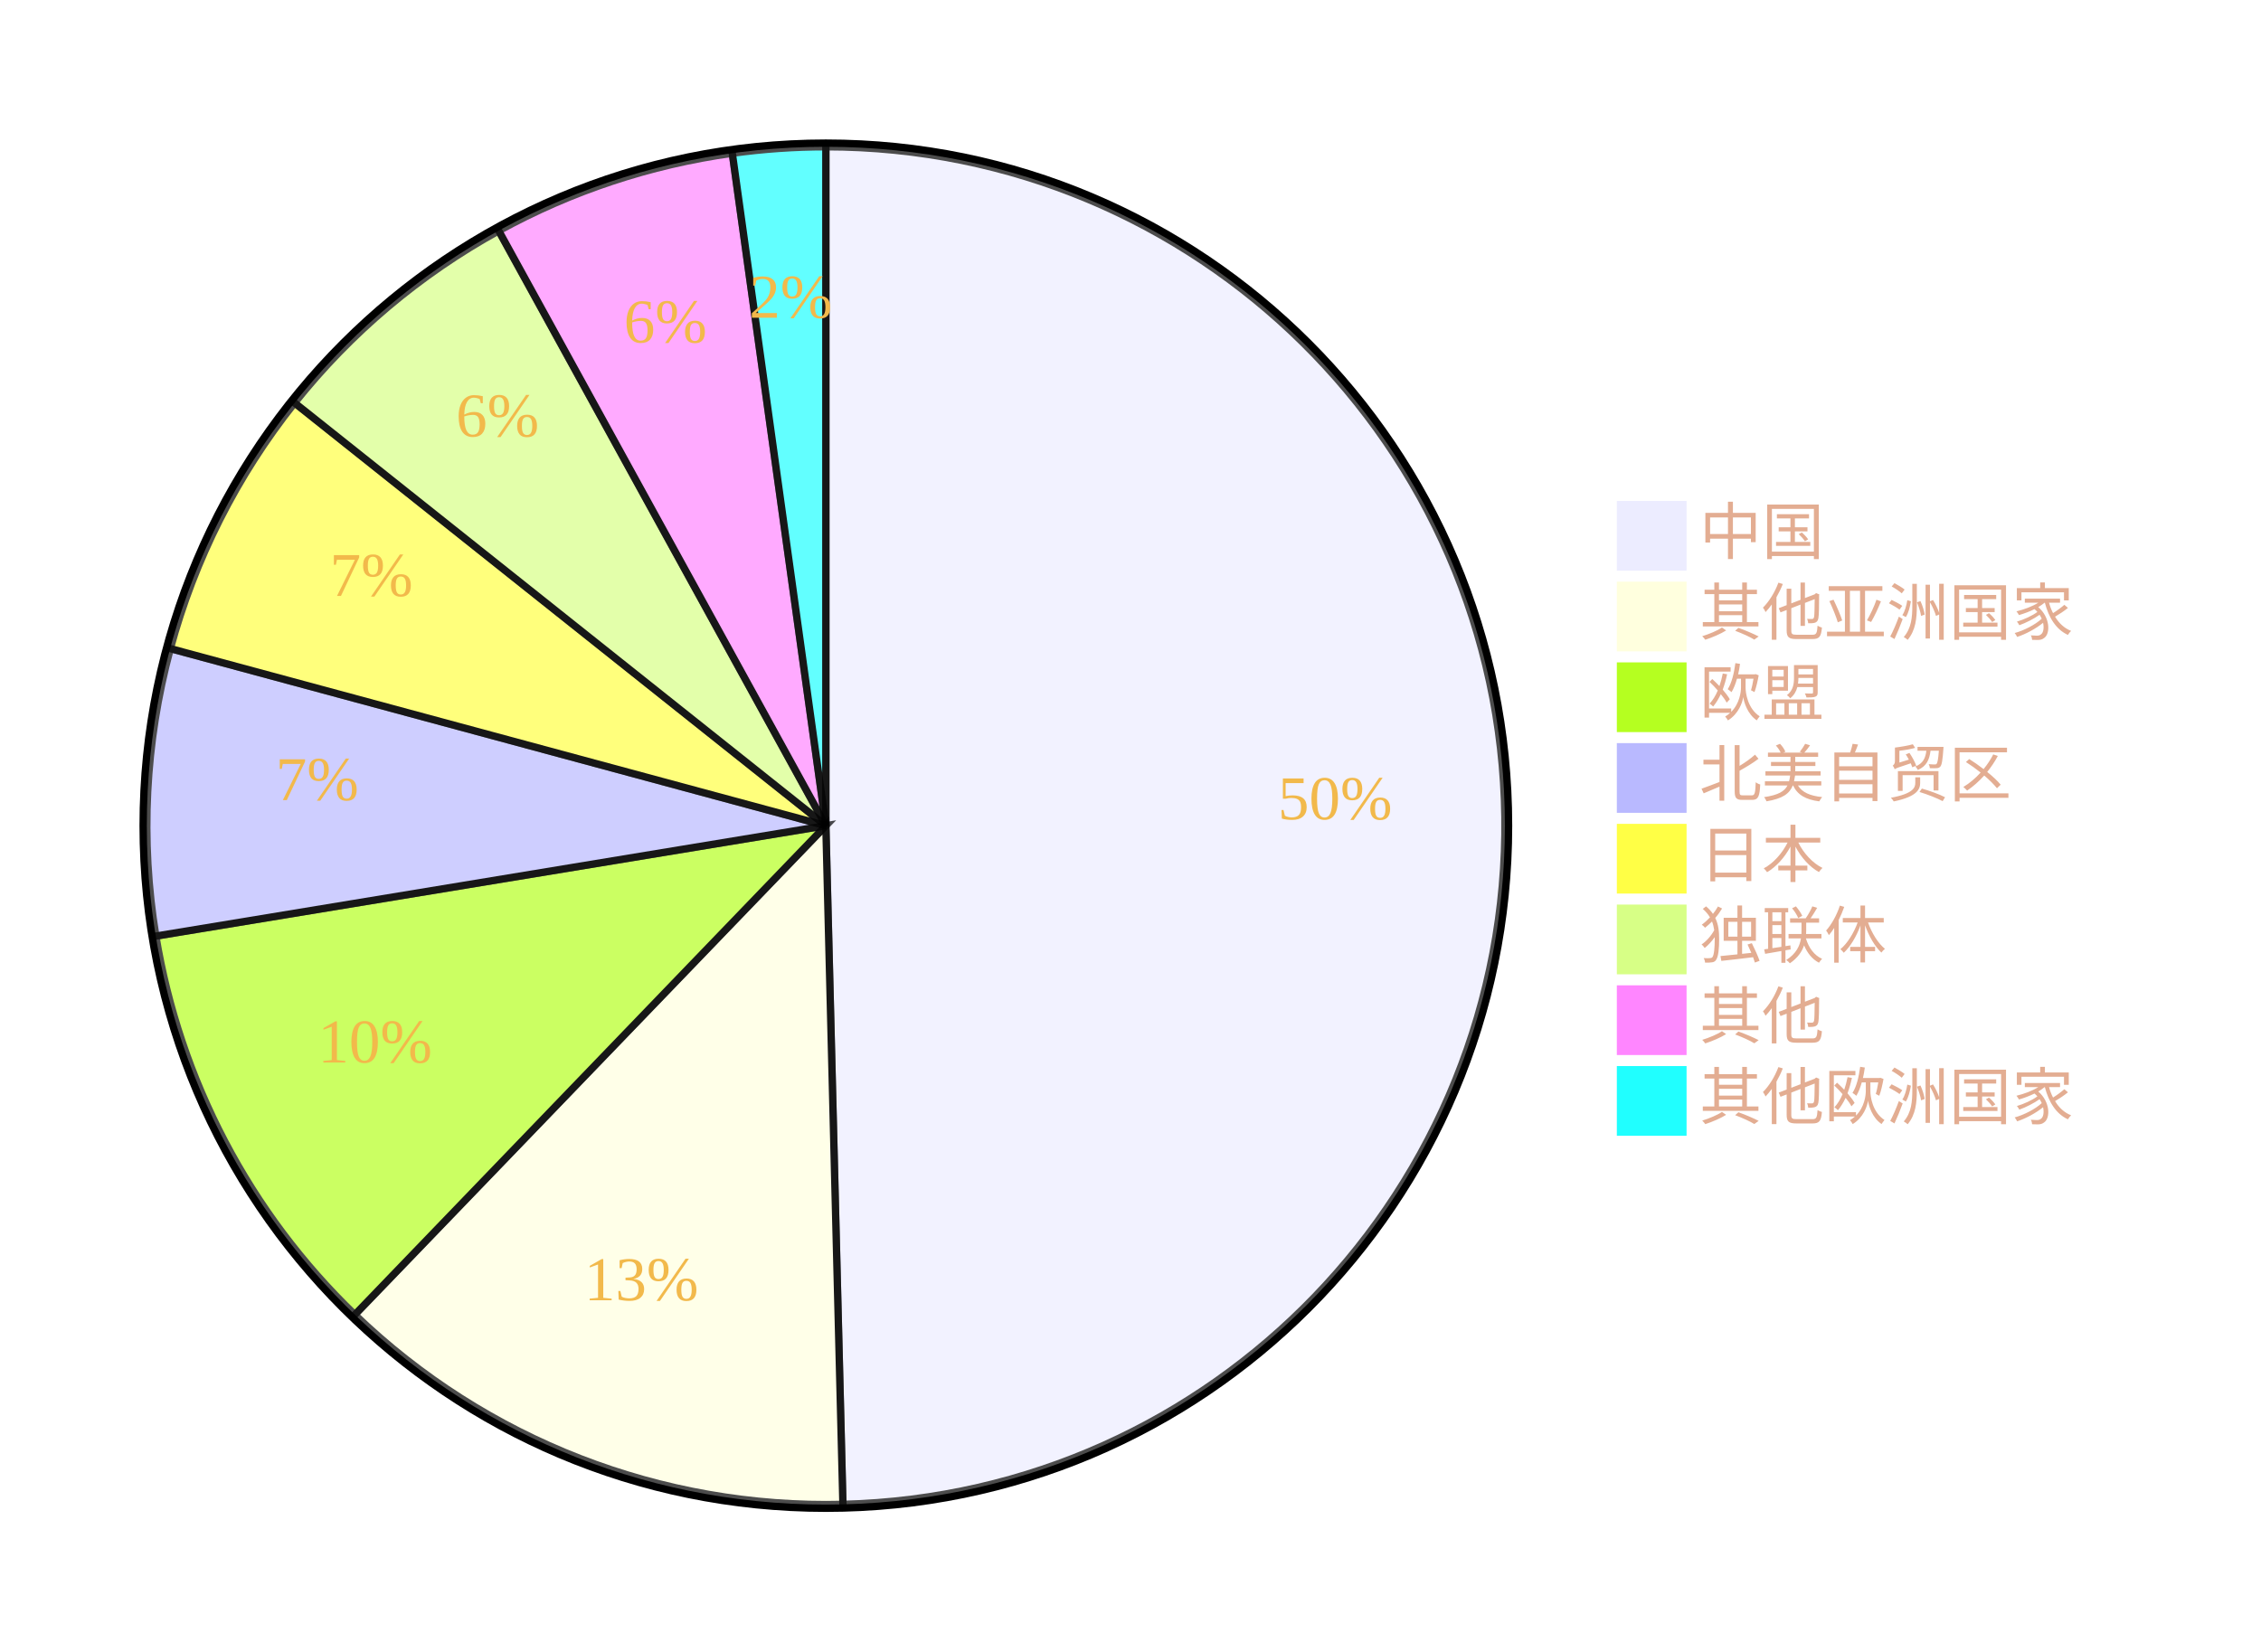
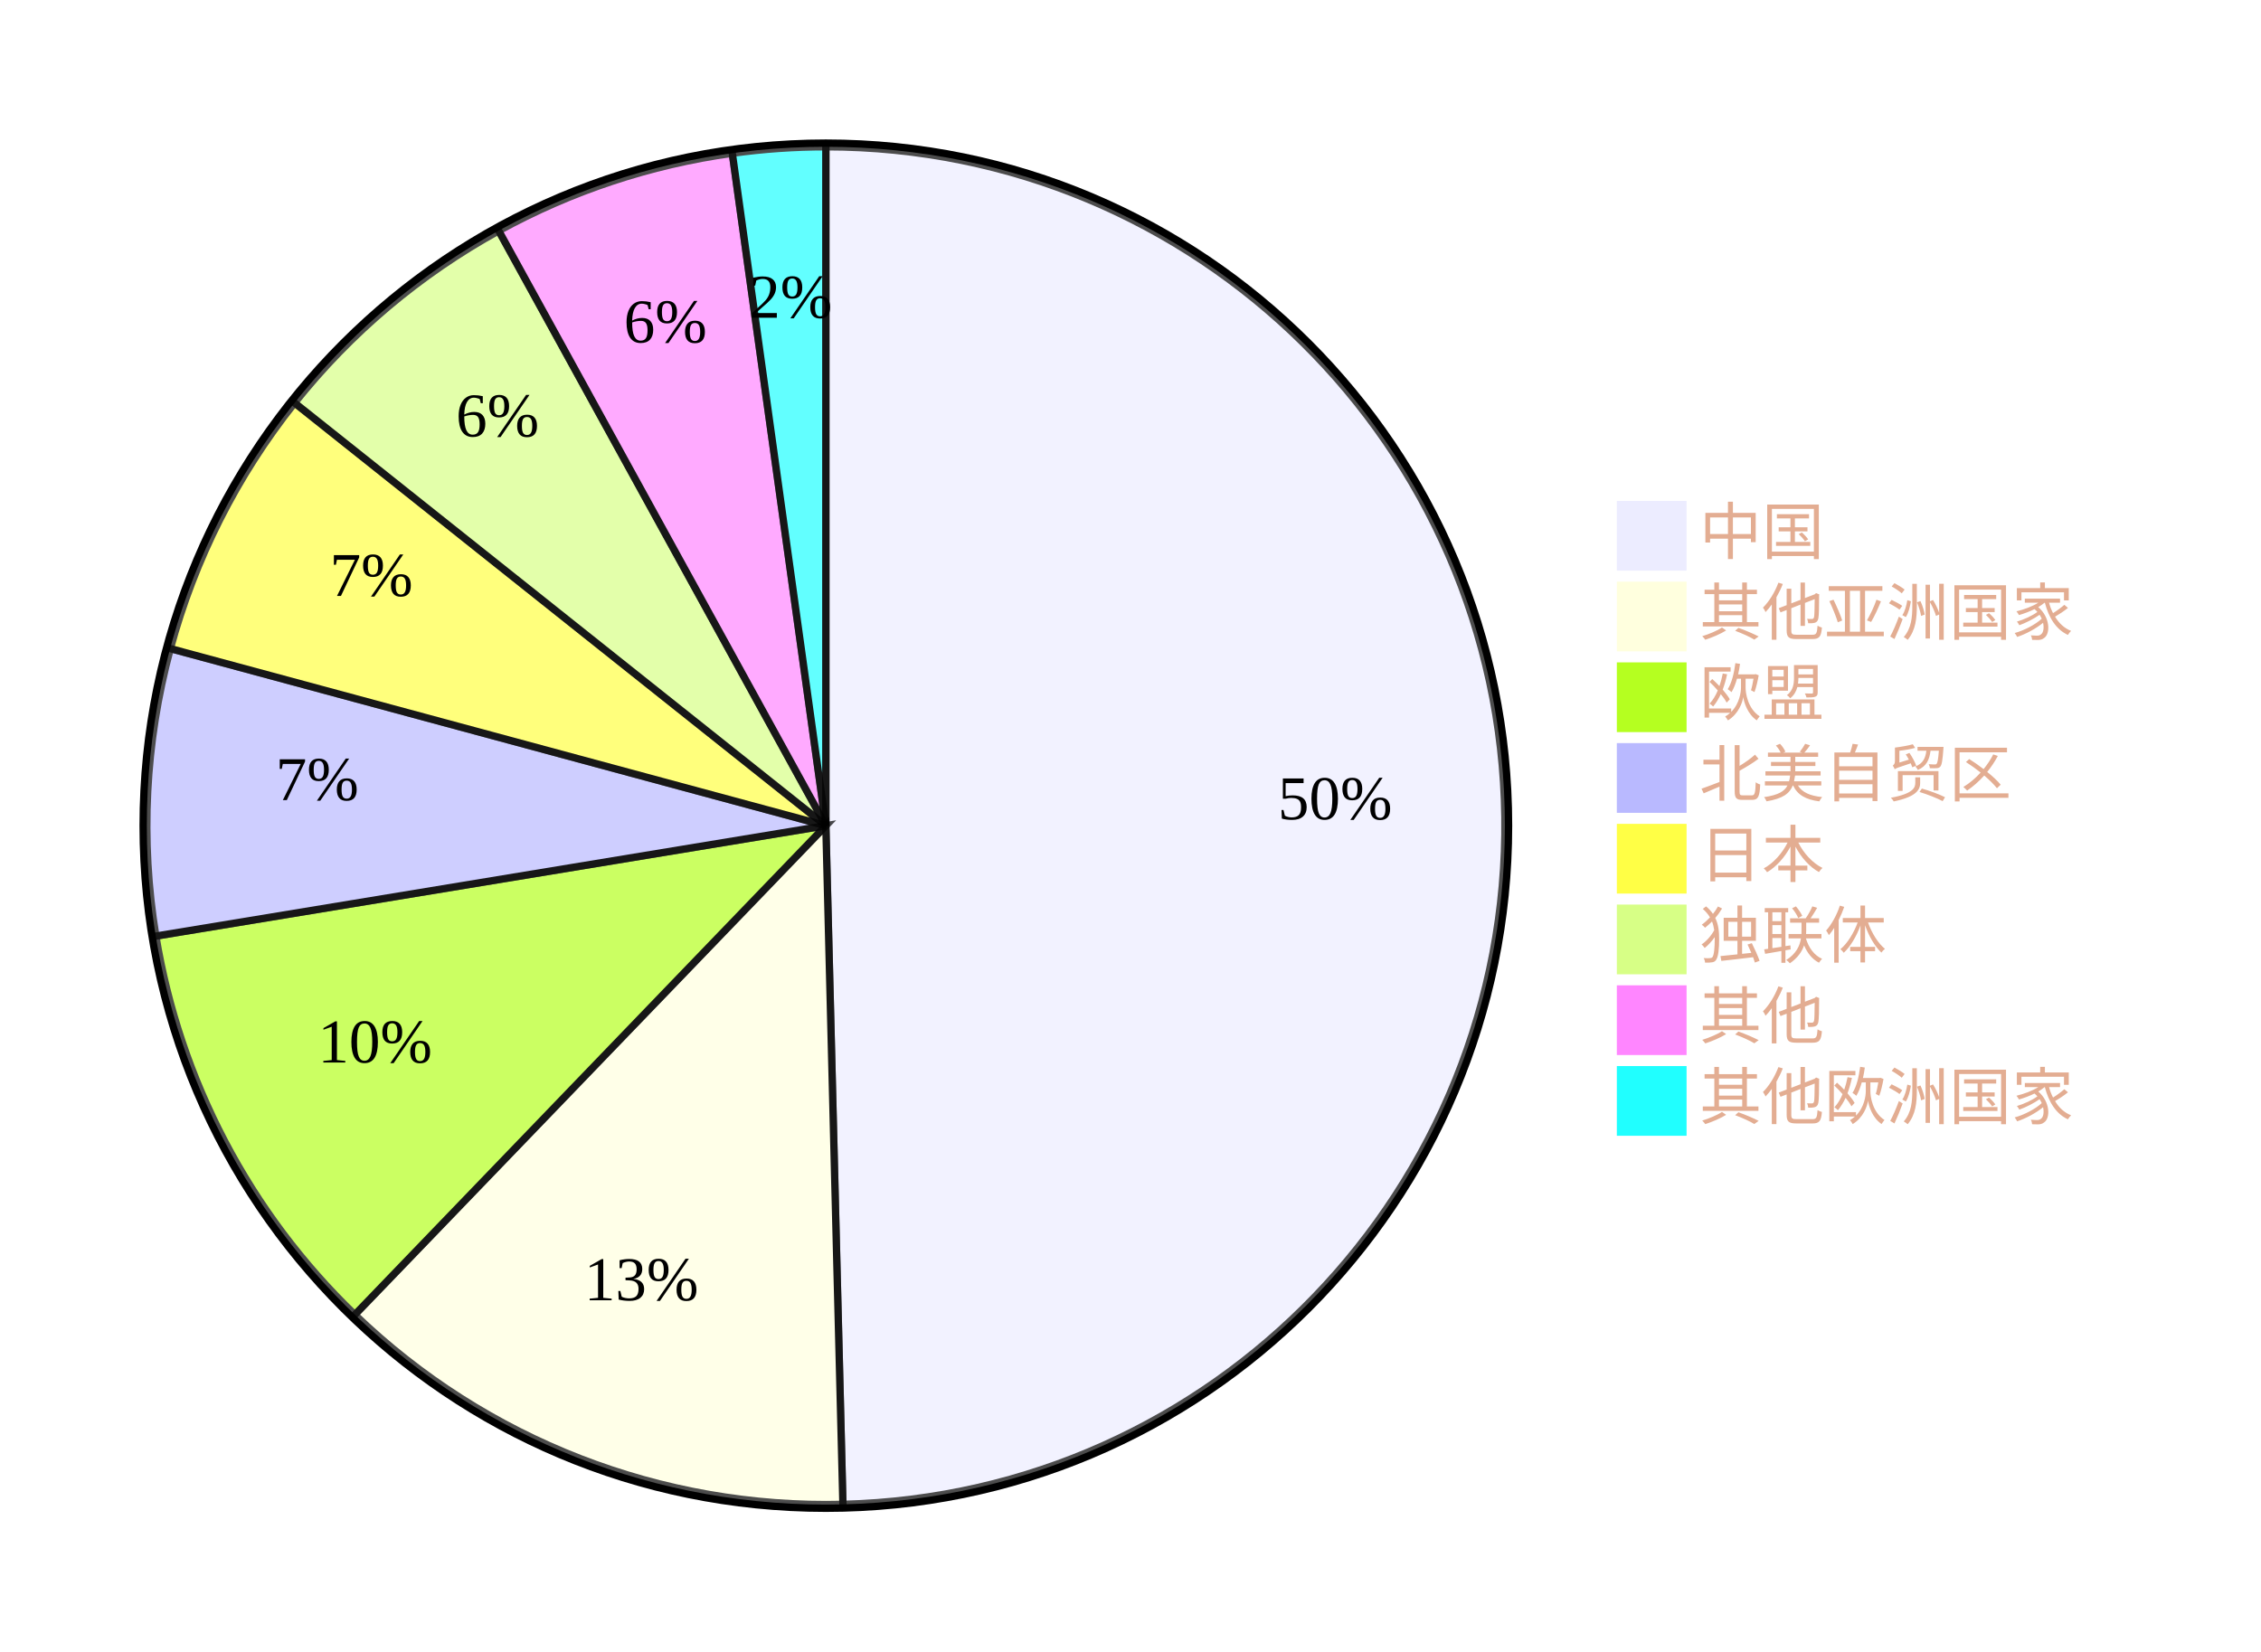
<svg xmlns="http://www.w3.org/2000/svg" aria-roledescription="pie" role="graphics-document document" style="max-width: 100%;" viewBox="0 0 616 450" width="100%" id="graph-div" height="100%">
-   <style>#graph-div{font-family:MiSans, :"trebuchet ms",verdana,arial,sans-serif;font-size:16px;fill:#E3AD92;}#graph-div .error-icon{fill:#552222;}#graph-div .error-text{fill:#552222;stroke:#552222;}#graph-div .edge-thickness-normal{stroke-width:1px;}#graph-div .edge-thickness-thick{stroke-width:3.5px;}#graph-div .edge-pattern-solid{stroke-dasharray:0;}#graph-div .edge-thickness-invisible{stroke-width:0;fill:none;}#graph-div .edge-pattern-dashed{stroke-dasharray:3;}#graph-div .edge-pattern-dotted{stroke-dasharray:2;}#graph-div .marker{fill:#E3AD92333;stroke:#333333;}#graph-div .marker.cross{stroke:#333333;}#graph-div svg{font-family:MiSans, :"trebuchet ms",verdana,arial,sans-serif;font-size:16px;}#graph-div p{margin:0;}#graph-div .pieCircle{stroke:black;stroke-width:2px;opacity:0.7;}#graph-div .pieOuterCircle{stroke:black;stroke-width:2px;fill:none;}#graph-div .pieTitleText{text-anchor:middle;font-size:25px;fill:#E3AD92;font-family:MiSans, :"trebuchet ms",verdana,arial,sans-serif;}#graph-div .slice{font-family:MiSans, :"trebuchet ms",verdana,arial,sans-serif;fill:#f2b94b;font-size:17px;}#graph-div .legend text{fill:#E3AD92;font-family:MiSans, :"trebuchet ms",verdana,arial,sans-serif;font-size:17px;}#graph-div :root{--mermaid-font-family:MiSans, :"trebuchet ms",verdana,arial,sans-serif;}</style>
+   <style>#graph-div{font-family:MiSans, :"trebuchet ms",verdana,arial,sans-serif;font-size:16px;fill:#E3AD92;}#graph-div .error-icon{fill:#552222;}#graph-div .error-text{fill:#552222;stroke:#552222;}#graph-div .edge-thickness-normal{stroke-width:1px;}#graph-div .edge-thickness-thick{stroke-width:3.5px;}#graph-div .edge-pattern-solid{stroke-dasharray:0;}#graph-div .edge-thickness-invisible{stroke-width:0;fill:none;}#graph-div .edge-pattern-dashed{stroke-dasharray:3;}#graph-div .edge-pattern-dotted{stroke-dasharray:2;}#graph-div .marker{fill:#E3AD92333;stroke:#333333;}#graph-div .marker.cross{stroke:#333333;}#graph-div svg{font-family:MiSans, :"trebuchet ms",verdana,arial,sans-serif;font-size:16px;}#graph-div p{margin:0;}#graph-div .pieCircle{stroke:black;stroke-width:2px;opacity:0.7;}#graph-div .pieOuterCircle{stroke:black;stroke-width:2px;fill:none;}#graph-div .pieTitleText{text-anchor:middle;font-size:25px;fill:#E3AD92;font-family:MiSans, :"trebuchet ms",verdana,arial,sans-serif;}#graph-div .slice{font-family:MiSans, :"trebuchet ms",verdana,arial,sans-serif;fill:#000000;font-size:17px;}#graph-div .legend text{fill:#E3AD92;font-family:MiSans, :"trebuchet ms",verdana,arial,sans-serif;font-size:17px;}#graph-div :root{--mermaid-font-family:MiSans, :"trebuchet ms",verdana,arial,sans-serif;}</style>
  <g />
  <g transform="translate(225,225)">
    <circle class="pieOuterCircle" r="186" cy="0" cx="0" />
    <path class="pieCircle" fill="#ECECFF" d="M0,-185A185,185,0,0,1,4.649,184.942L0,0Z" />
    <path class="pieCircle" fill="#ffffde" d="M4.649,184.942A185,185,0,0,1,-128.326,133.257L0,0Z" />
    <path class="pieCircle" fill="hsl(80, 100%, 56.275%)" d="M-128.326,133.257A185,185,0,0,1,-182.537,30.088L0,0Z" />
    <path class="pieCircle" fill="hsl(240, 100%, 86.275%)" d="M-182.537,30.088A185,185,0,0,1,-178.596,-48.256L0,0Z" />
    <path class="pieCircle" fill="hsl(60, 100%, 63.529%)" d="M-178.596,-48.256A185,185,0,0,1,-144.742,-115.216L0,0Z" />
    <path class="pieCircle" fill="hsl(80, 100%, 76.275%)" d="M-144.742,-115.216A185,185,0,0,1,-89.124,-162.117L0,0Z" />
    <path class="pieCircle" fill="hsl(300, 100%, 76.275%)" d="M-89.124,-162.117A185,185,0,0,1,-25.491,-183.235L0,0Z" />
    <path class="pieCircle" fill="hsl(180, 100%, 56.275%)" d="M-25.491,-183.235A185,185,0,0,1,0,-185L0,0Z" />
    <text style="text-anchor: middle;" class="slice" transform="translate(138.739,-1.743538)">50%</text>
    <text style="text-anchor: middle;" class="slice" transform="translate(-50.26571,129.3249)">13%</text>
    <text style="text-anchor: middle;" class="slice" transform="translate(-122.8258,64.53971)">10%</text>
    <text style="text-anchor: middle;" class="slice" transform="translate(-138.5748,-6.971399)">7%</text>
    <text style="text-anchor: middle;" class="slice" transform="translate(-123.8244,-62.60249)">7%</text>
    <text style="text-anchor: middle;" class="slice" transform="translate(-89.44623,-106.0704)">6%</text>
    <text style="text-anchor: middle;" class="slice" transform="translate(-43.70438,-131.6871)">6%</text>
    <text style="text-anchor: middle;" class="slice" transform="translate(-9.582079,-138.4187)">2%</text>
    <text class="pieTitleText" y="-200" x="0" />
    <g transform="translate(216,-88)" class="legend">
      <rect style="fill: rgb(236, 236, 255); stroke: rgb(236, 236, 255);" height="18" width="18" />
      <text y="14" x="22">中国</text>
    </g>
    <g transform="translate(216,-66)" class="legend">
      <rect style="fill: rgb(255, 255, 222); stroke: rgb(255, 255, 222);" height="18" width="18" />
      <text y="14" x="22">其他亚洲国家</text>
    </g>
    <g transform="translate(216,-44)" class="legend">
      <rect style="fill: rgb(181, 255, 32); stroke: rgb(181, 255, 32);" height="18" width="18" />
      <text y="14" x="22">欧盟</text>
    </g>
    <g transform="translate(216,-22)" class="legend">
      <rect style="fill: rgb(185, 185, 255); stroke: rgb(185, 185, 255);" height="18" width="18" />
      <text y="14" x="22">北美自贸区</text>
    </g>
    <g transform="translate(216,0)" class="legend">
      <rect style="fill: rgb(255, 255, 69); stroke: rgb(255, 255, 69);" height="18" width="18" />
      <text y="14" x="22">日本</text>
    </g>
    <g transform="translate(216,22)" class="legend">
      <rect style="fill: rgb(215, 255, 134); stroke: rgb(215, 255, 134);" height="18" width="18" />
      <text y="14" x="22">独联体</text>
    </g>
    <g transform="translate(216,44)" class="legend">
      <rect style="fill: rgb(255, 134, 255); stroke: rgb(255, 134, 255);" height="18" width="18" />
      <text y="14" x="22">其他</text>
    </g>
    <g transform="translate(216,66)" class="legend">
      <rect style="fill: rgb(32, 255, 255); stroke: rgb(32, 255, 255);" height="18" width="18" />
      <text y="14" x="22">其他欧洲国家</text>
    </g>
  </g>
</svg>
